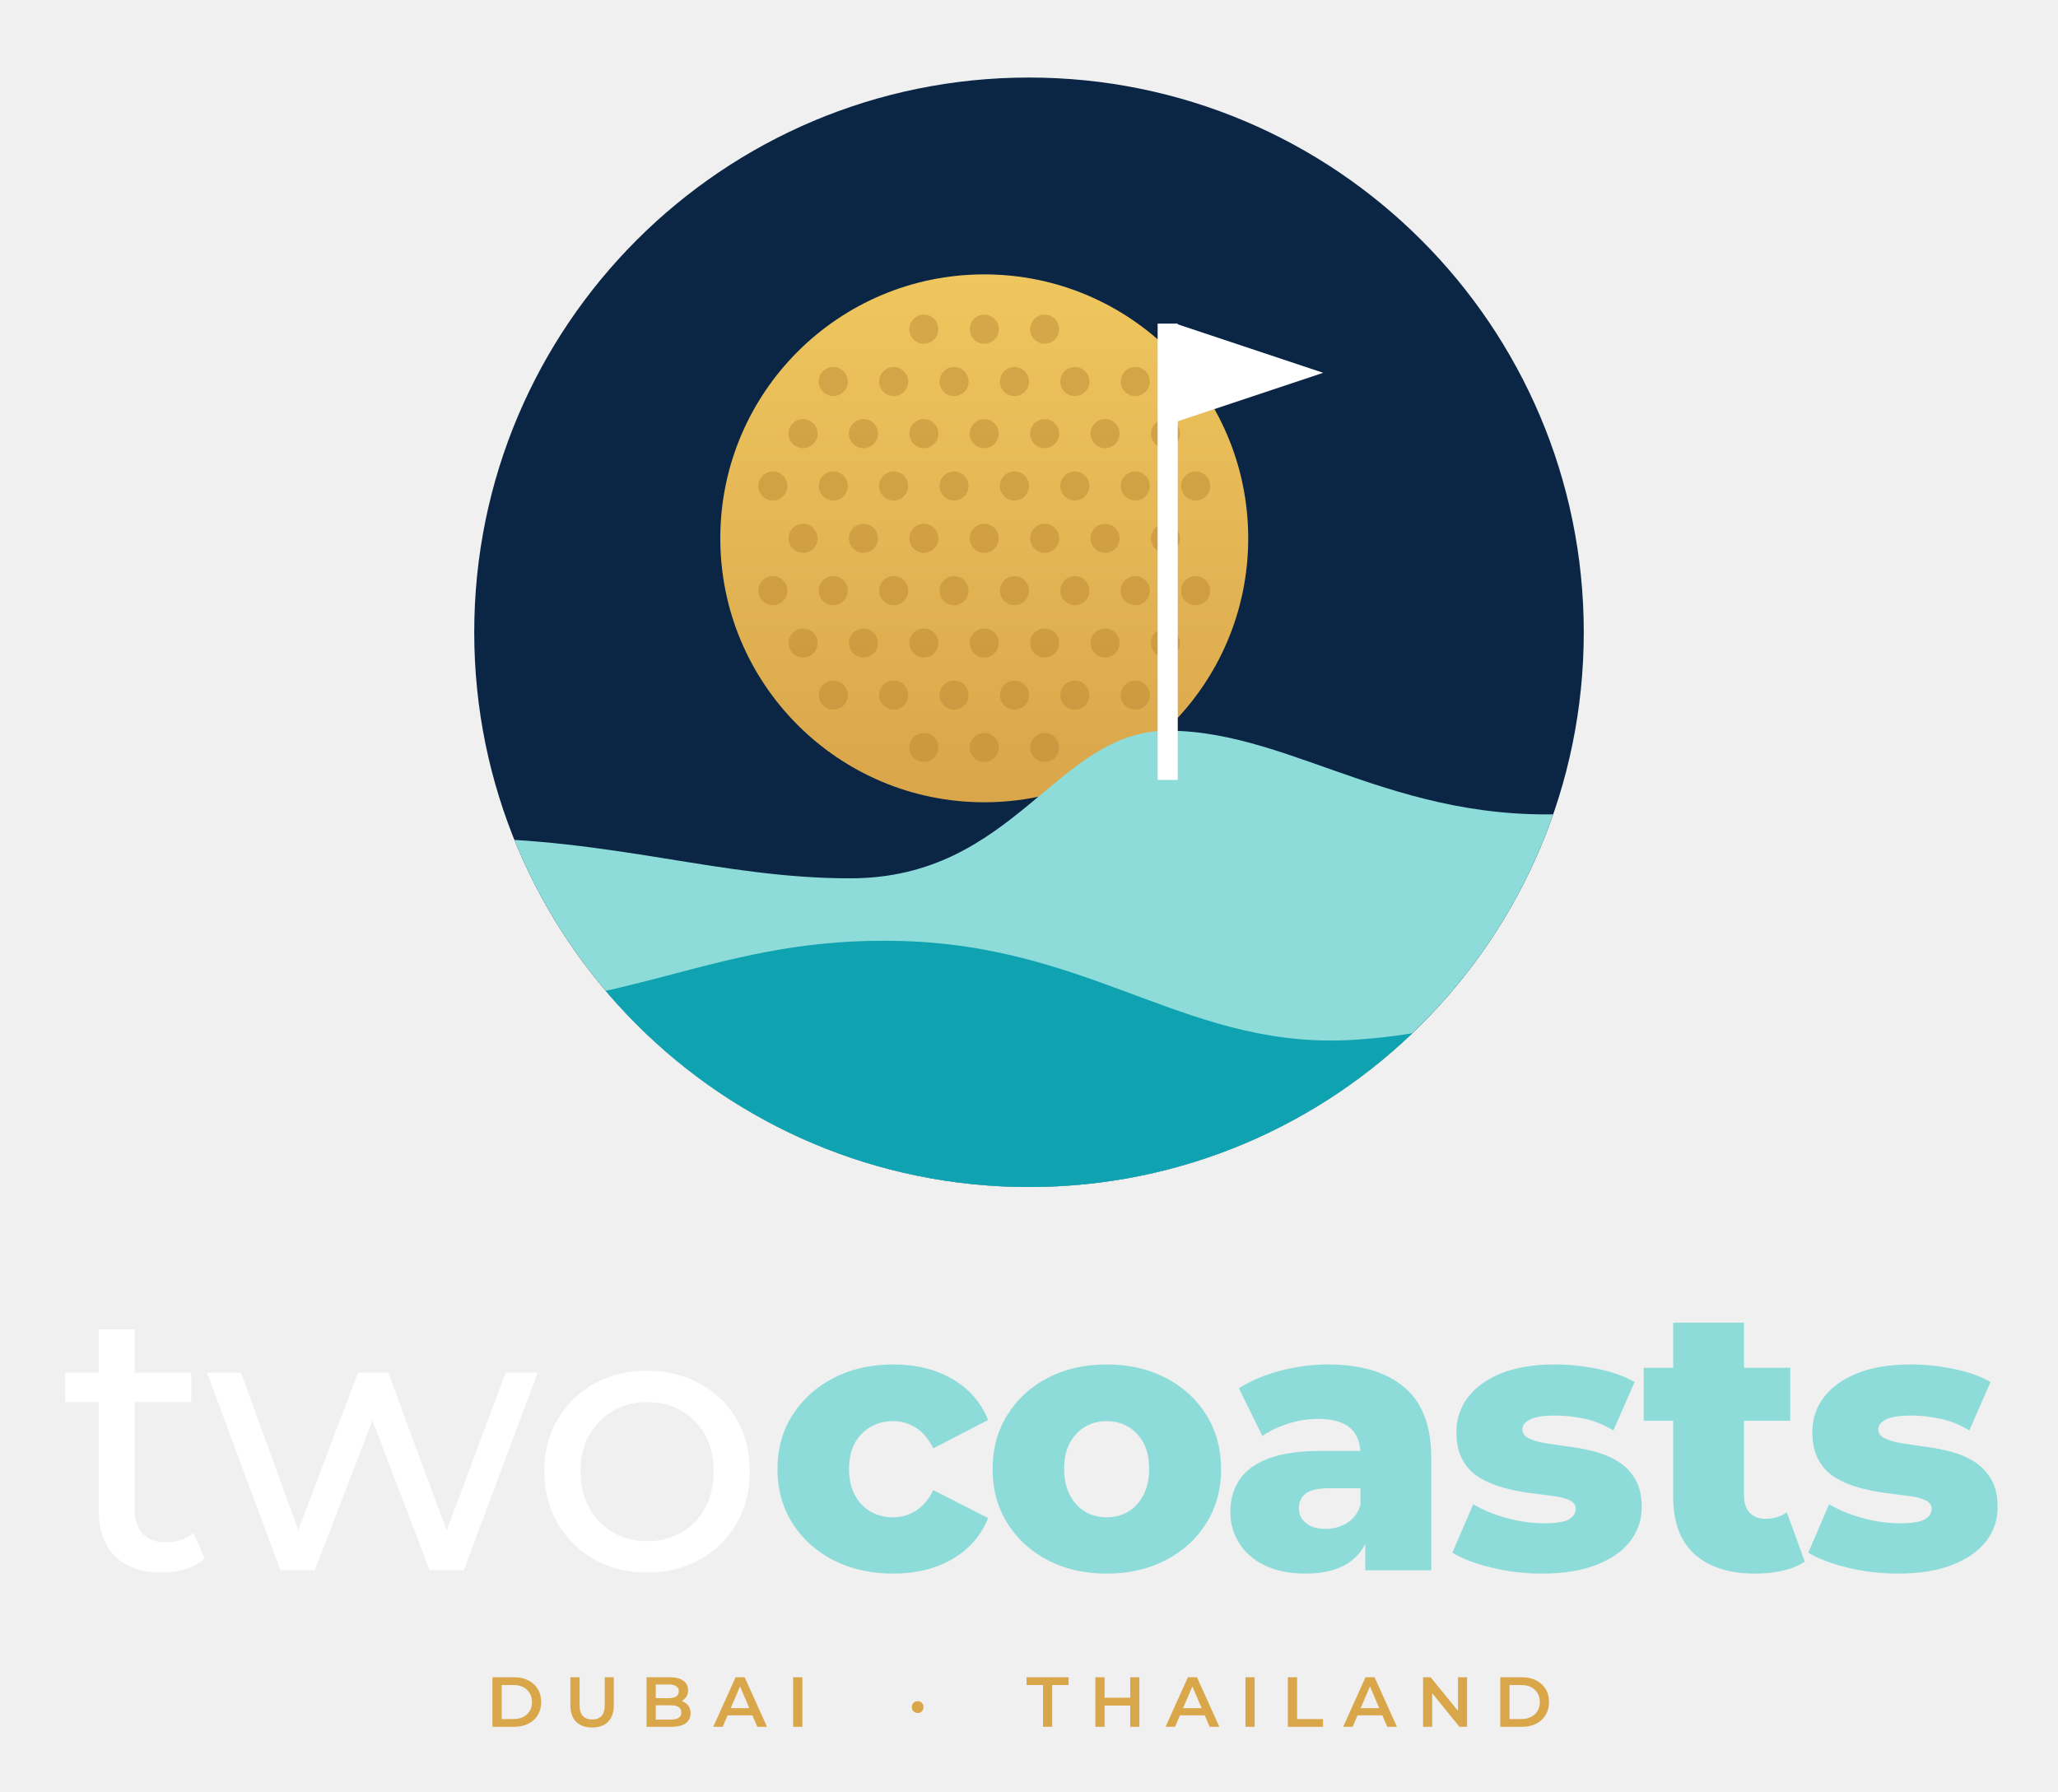
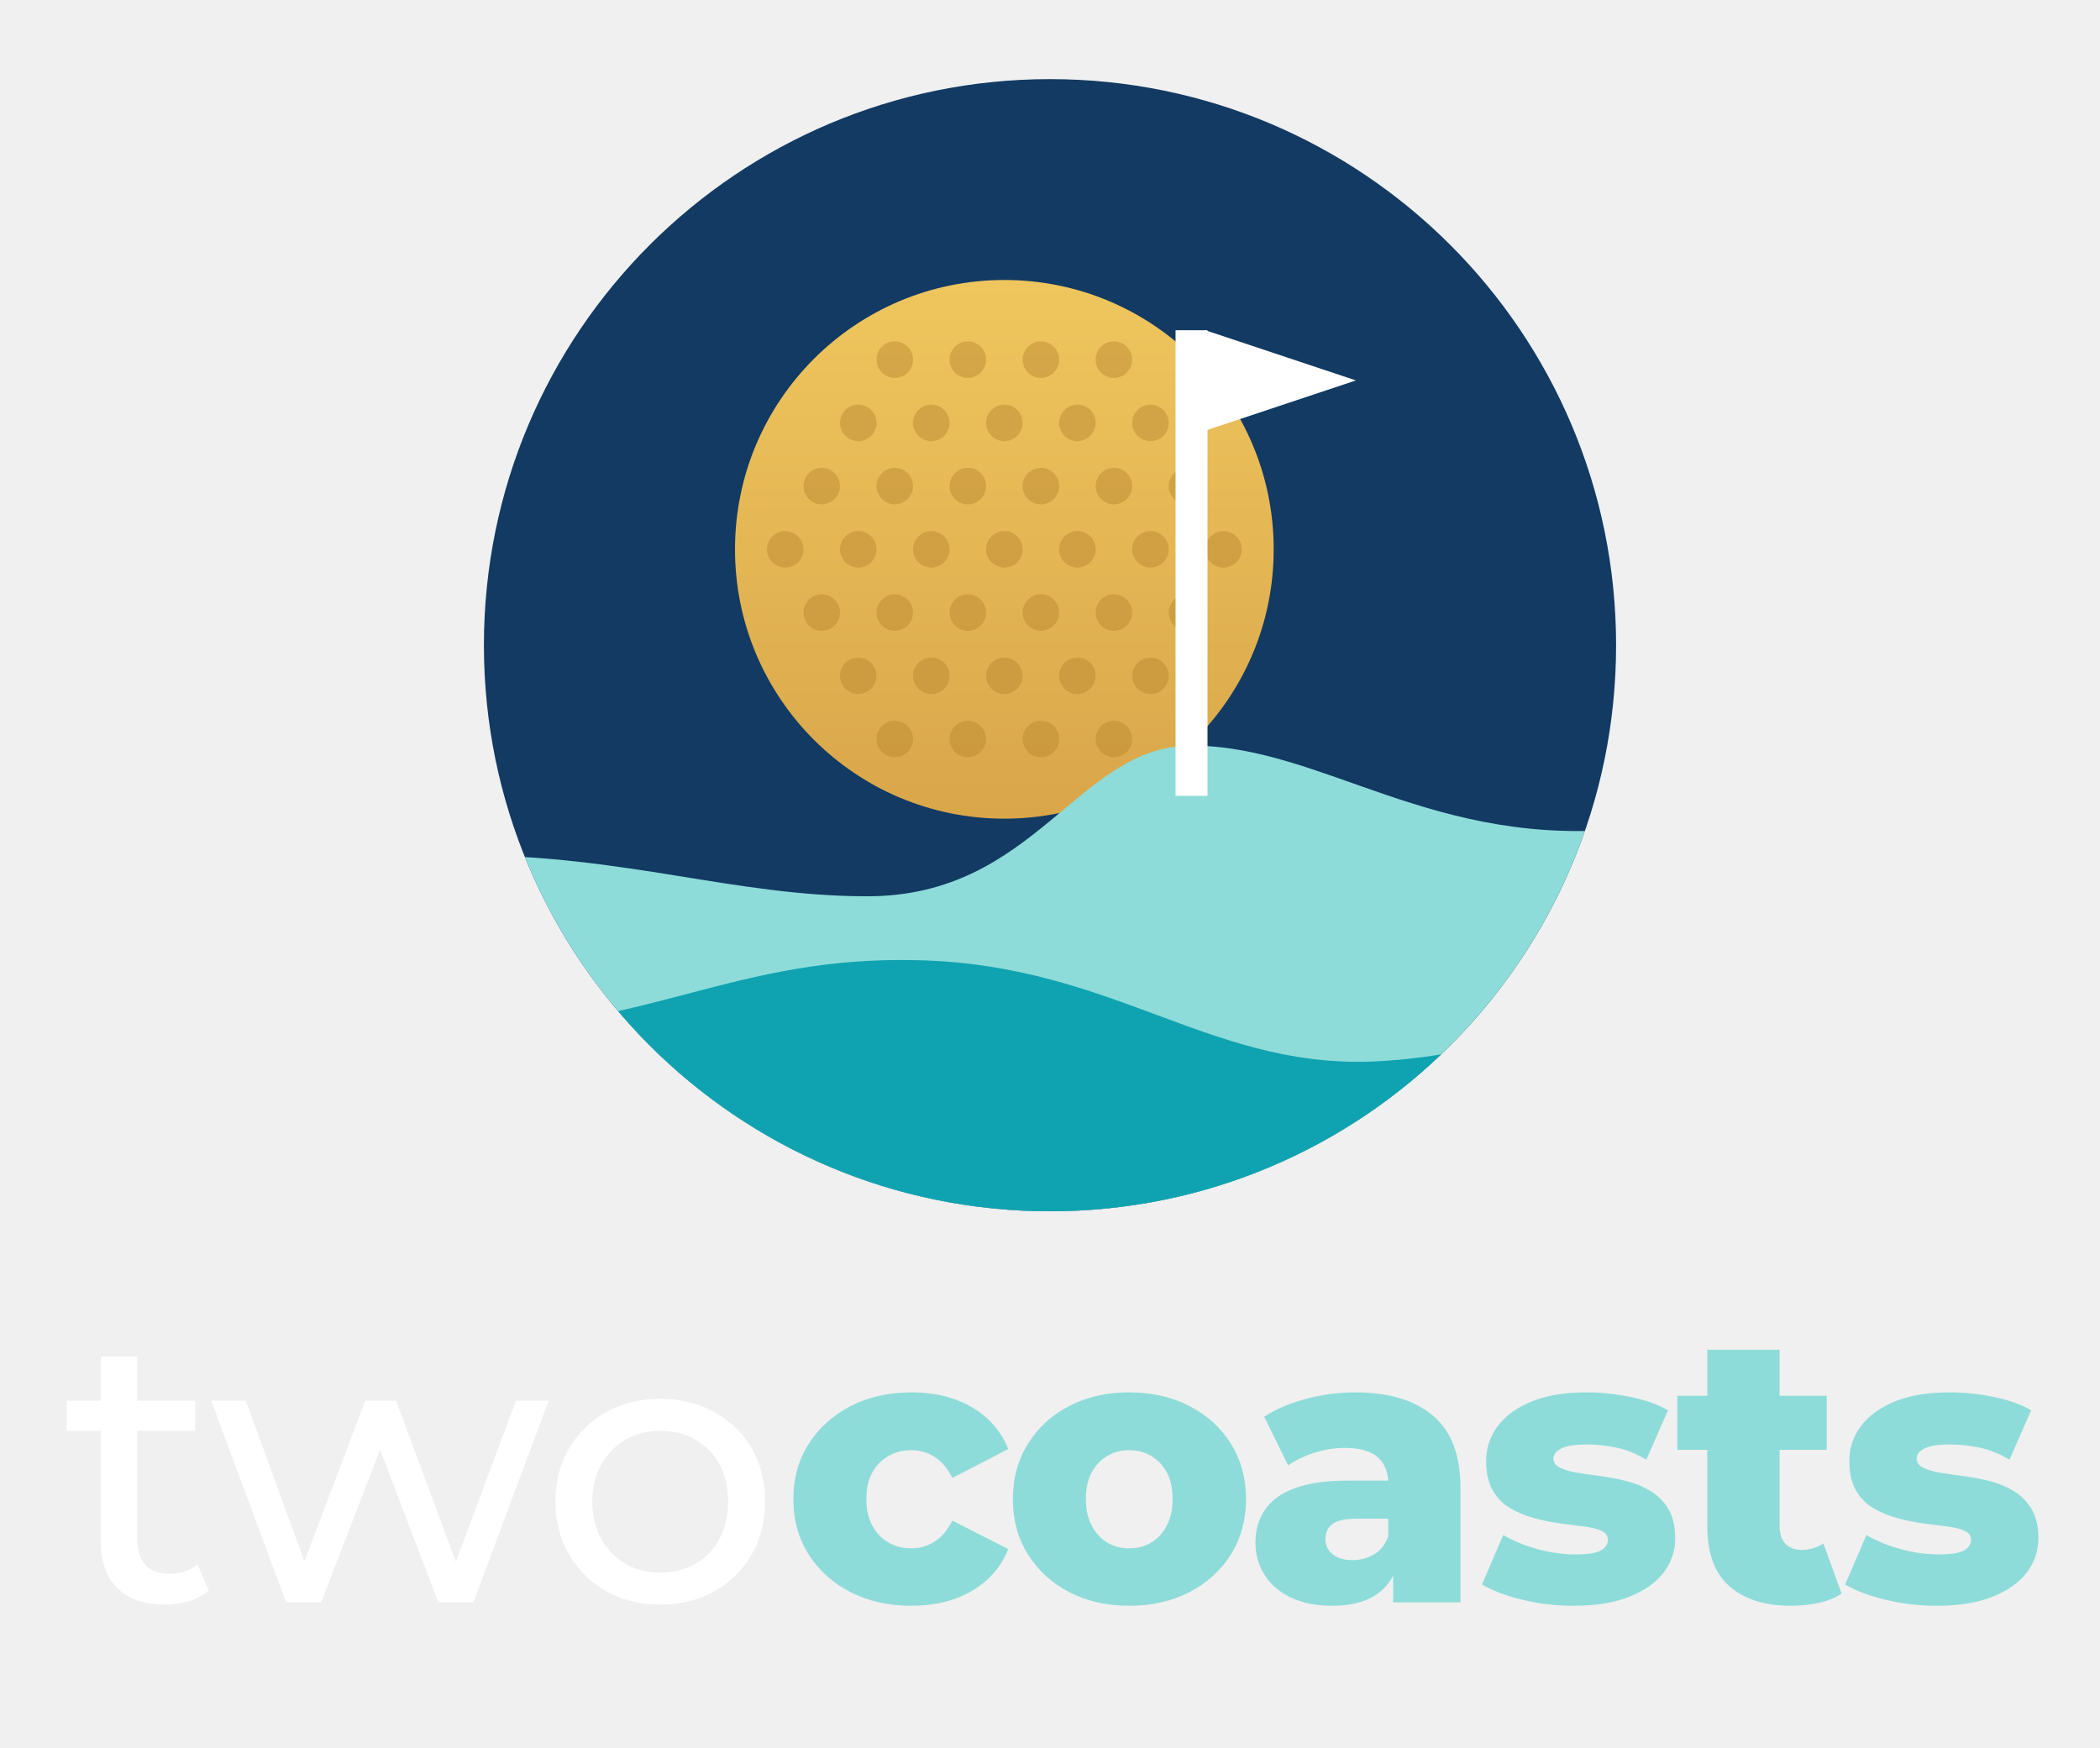
- <svg xmlns="http://www.w3.org/2000/svg" viewBox="0 0 828 721" width="828" height="721" role="img" aria-labelledby="t">
+ <svg xmlns="http://www.w3.org/2000/svg" viewBox="0 0 828 689" width="828" height="689" role="img" aria-labelledby="t">
  <g transform="translate(183.6 24) scale(0.9)">
    <defs>
      <linearGradient id="logo-primary-reverse-sm-sun" x1="0" y1="0" x2="0" y2="1">
        <stop offset="0" stop-color="#EFC65E" />
        <stop offset="1" stop-color="#D9A64A" />
      </linearGradient>
      <clipPath id="logo-primary-reverse-sm-badge">
        <circle cx="256" cy="256" r="248" />
      </clipPath>
    </defs>
    <g clip-path="url(#logo-primary-reverse-sm-badge)">
-       <circle cx="256" cy="256" r="248" fill="#0B2545" />
+       <circle cx="256" cy="256" r="248" fill="#123A63" />
      <circle cx="236" cy="214" r="118" fill="url(#logo-primary-reverse-sm-sun)" />
      <g fill="#B8862E" opacity="0.45">
-         <circle cx="209.0" cy="120.5" r="6.5" />
-         <circle cx="236.0" cy="120.5" r="6.5" />
-         <circle cx="263.0" cy="120.5" r="6.5" />
-         <circle cx="168.5" cy="143.9" r="6.5" />
-         <circle cx="195.5" cy="143.9" r="6.5" />
-         <circle cx="222.5" cy="143.9" r="6.5" />
-         <circle cx="249.5" cy="143.9" r="6.5" />
-         <circle cx="276.5" cy="143.9" r="6.5" />
-         <circle cx="303.5" cy="143.9" r="6.5" />
-         <circle cx="155.0" cy="167.2" r="6.5" />
-         <circle cx="182.0" cy="167.2" r="6.5" />
-         <circle cx="209.0" cy="167.2" r="6.5" />
-         <circle cx="236.0" cy="167.2" r="6.5" />
-         <circle cx="263.0" cy="167.2" r="6.5" />
-         <circle cx="290.0" cy="167.2" r="6.5" />
-         <circle cx="317.0" cy="167.2" r="6.5" />
-         <circle cx="141.5" cy="190.6" r="6.5" />
-         <circle cx="168.5" cy="190.6" r="6.5" />
-         <circle cx="195.5" cy="190.6" r="6.5" />
-         <circle cx="222.5" cy="190.6" r="6.5" />
-         <circle cx="249.5" cy="190.6" r="6.5" />
-         <circle cx="276.5" cy="190.6" r="6.5" />
-         <circle cx="303.5" cy="190.6" r="6.5" />
-         <circle cx="330.5" cy="190.6" r="6.5" />
-         <circle cx="155.0" cy="214.0" r="6.5" />
-         <circle cx="182.0" cy="214.0" r="6.5" />
-         <circle cx="209.0" cy="214.0" r="6.5" />
-         <circle cx="236.0" cy="214.0" r="6.5" />
-         <circle cx="263.0" cy="214.0" r="6.5" />
-         <circle cx="290.0" cy="214.0" r="6.5" />
-         <circle cx="317.0" cy="214.0" r="6.5" />
-         <circle cx="141.5" cy="237.4" r="6.5" />
-         <circle cx="168.5" cy="237.4" r="6.5" />
-         <circle cx="195.5" cy="237.4" r="6.5" />
-         <circle cx="222.5" cy="237.4" r="6.5" />
-         <circle cx="249.5" cy="237.4" r="6.5" />
-         <circle cx="276.5" cy="237.4" r="6.5" />
-         <circle cx="303.5" cy="237.4" r="6.5" />
-         <circle cx="330.5" cy="237.4" r="6.5" />
-         <circle cx="155.0" cy="260.8" r="6.5" />
-         <circle cx="182.0" cy="260.8" r="6.5" />
-         <circle cx="209.0" cy="260.8" r="6.5" />
-         <circle cx="236.0" cy="260.8" r="6.5" />
-         <circle cx="263.0" cy="260.8" r="6.5" />
-         <circle cx="290.0" cy="260.8" r="6.5" />
-         <circle cx="317.0" cy="260.8" r="6.5" />
-         <circle cx="168.5" cy="284.1" r="6.5" />
-         <circle cx="195.5" cy="284.1" r="6.5" />
-         <circle cx="222.5" cy="284.1" r="6.5" />
-         <circle cx="249.5" cy="284.1" r="6.5" />
-         <circle cx="276.5" cy="284.1" r="6.5" />
-         <circle cx="303.5" cy="284.1" r="6.5" />
-         <circle cx="209.0" cy="307.5" r="6.5" />
-         <circle cx="236.0" cy="307.5" r="6.5" />
-         <circle cx="263.0" cy="307.5" r="6.5" />
+         <circle cx="188.0" cy="130.9" r="8" />
+         <circle cx="220.0" cy="130.9" r="8" />
+         <circle cx="252.0" cy="130.9" r="8" />
+         <circle cx="284.0" cy="130.9" r="8" />
+         <circle cx="172.0" cy="158.6" r="8" />
+         <circle cx="204.0" cy="158.6" r="8" />
+         <circle cx="236.0" cy="158.6" r="8" />
+         <circle cx="268.0" cy="158.6" r="8" />
+         <circle cx="300.0" cy="158.6" r="8" />
+         <circle cx="156.0" cy="186.3" r="8" />
+         <circle cx="188.0" cy="186.3" r="8" />
+         <circle cx="220.0" cy="186.3" r="8" />
+         <circle cx="252.0" cy="186.3" r="8" />
+         <circle cx="284.0" cy="186.3" r="8" />
+         <circle cx="316.0" cy="186.3" r="8" />
+         <circle cx="140.0" cy="214.0" r="8" />
+         <circle cx="172.0" cy="214.0" r="8" />
+         <circle cx="204.0" cy="214.0" r="8" />
+         <circle cx="236.0" cy="214.0" r="8" />
+         <circle cx="268.0" cy="214.0" r="8" />
+         <circle cx="300.0" cy="214.0" r="8" />
+         <circle cx="332.0" cy="214.0" r="8" />
+         <circle cx="156.0" cy="241.7" r="8" />
+         <circle cx="188.0" cy="241.7" r="8" />
+         <circle cx="220.0" cy="241.7" r="8" />
+         <circle cx="252.0" cy="241.7" r="8" />
+         <circle cx="284.0" cy="241.7" r="8" />
+         <circle cx="316.0" cy="241.7" r="8" />
+         <circle cx="172.0" cy="269.4" r="8" />
+         <circle cx="204.0" cy="269.4" r="8" />
+         <circle cx="236.0" cy="269.4" r="8" />
+         <circle cx="268.0" cy="269.4" r="8" />
+         <circle cx="300.0" cy="269.4" r="8" />
+         <circle cx="188.0" cy="297.1" r="8" />
+         <circle cx="220.0" cy="297.1" r="8" />
+         <circle cx="252.0" cy="297.1" r="8" />
+         <circle cx="284.0" cy="297.1" r="8" />
      </g>
      <path d="M0 348 C70 348 118 366 176 366 C250 366 268 300 318 300 C376 300 424 346 512 336 V512 H0 Z" fill="#8EDCD9" />
      <path d="M0 424 C80 424 118 392 198 394 C286 396 328 444 404 438 C462 434 490 412 512 408 V512 H0 Z" fill="#0FA3B1" />
-       <path d="M313.5 118 H322.5 V322 H313.5 Z" fill="#FFFFFF" />
-       <path d="M321.5 118 L387.5 140 L321.5 162 Z" fill="#FFFFFF" />
+       <path d="M311 118 H325 V322 H311 Z" fill="#FFFFFF" />
+       <path d="M324 118 L390 140 L324 162 Z" fill="#FFFFFF" />
    </g>
  </g>
  <g transform="translate(24.0 514.8)">
    <path id="logo-primary-reverse-s-two" d="M40.95 117.90Q28.95 117.90 22.35 111.45Q15.75 105.00 15.75 93.00L15.75 20.10L30.15 20.10L30.15 92.40Q30.15 98.85 33.38 102.30Q36.60 105.75 42.60 105.75Q49.35 105.75 53.85 102.00L58.35 112.35Q55.05 115.20 50.48 116.55Q45.90 117.90 40.95 117.90ZM2.25 49.35L2.25 37.50L52.95 37.50L52.95 49.35ZM88.83 117.00L59.28 37.50L72.93 37.50L99.18 109.50L92.73 109.50L120.03 37.50L132.18 37.50L158.88 109.50L152.58 109.50L179.43 37.50L192.33 37.50L162.63 117.00L148.83 117.00L123.78 51.30L127.98 51.30L102.63 117.00ZM236.40 117.90Q224.40 117.90 215.10 112.65Q205.80 107.40 200.40 98.17Q195.00 88.95 195.00 77.25Q195.00 65.40 200.40 56.25Q205.80 47.10 215.10 41.92Q224.40 36.75 236.40 36.75Q248.25 36.75 257.62 41.92Q267.00 47.10 272.32 56.18Q277.65 65.25 277.65 77.25Q277.65 89.10 272.32 98.25Q267.00 107.40 257.62 112.65Q248.25 117.90 236.40 117.90ZM236.40 105.30Q244.05 105.30 250.12 101.85Q256.20 98.40 259.65 92.03Q263.10 85.65 263.10 77.25Q263.10 68.70 259.65 62.48Q256.20 56.25 250.12 52.80Q244.05 49.35 236.40 49.35Q228.75 49.35 222.75 52.80Q216.75 56.25 213.15 62.48Q209.55 68.70 209.55 77.25Q209.55 85.65 213.15 92.03Q216.75 98.40 222.75 101.85Q228.75 105.30 236.40 105.30Z" fill="#FFFFFF" />
    <path id="logo-primary-reverse-s-coasts" d="M335.45 118.35Q321.80 118.35 311.30 112.95Q300.80 107.55 294.80 98.03Q288.80 88.50 288.80 76.35Q288.80 64.05 294.80 54.60Q300.80 45.15 311.30 39.67Q321.80 34.20 335.45 34.20Q349.25 34.20 359.30 40.13Q369.35 46.05 373.55 56.55L351.50 67.95Q348.65 62.25 344.45 59.63Q340.25 57.00 335.30 57.00Q330.35 57.00 326.37 59.25Q322.40 61.50 320.00 65.70Q317.60 69.90 317.60 76.35Q317.60 82.50 320.00 86.85Q322.40 91.20 326.37 93.45Q330.35 95.70 335.30 95.70Q340.25 95.70 344.45 93.08Q348.65 90.45 351.50 84.75L373.55 96.00Q369.35 106.50 359.30 112.42Q349.25 118.35 335.45 118.35ZM421.24 118.35Q407.89 118.35 397.54 112.95Q387.19 107.55 381.27 98.03Q375.34 88.50 375.34 76.35Q375.34 64.05 381.27 54.53Q387.19 45.00 397.54 39.60Q407.89 34.20 421.24 34.20Q434.59 34.20 445.02 39.60Q455.44 45.00 461.37 54.53Q467.29 64.05 467.29 76.35Q467.29 88.50 461.37 98.03Q455.44 107.55 445.02 112.95Q434.59 118.35 421.24 118.35ZM421.24 95.70Q426.04 95.70 429.87 93.45Q433.69 91.20 436.02 86.78Q438.34 82.35 438.34 76.35Q438.34 69.90 436.02 65.70Q433.69 61.50 429.87 59.25Q426.04 57.00 421.24 57.00Q416.44 57.00 412.62 59.25Q408.79 61.50 406.47 65.70Q404.14 69.90 404.14 76.35Q404.14 82.35 406.47 86.78Q408.79 91.20 412.62 93.45Q416.44 95.70 421.24 95.70ZM525.30 117.00L525.30 101.85L523.35 98.10L523.35 70.20Q523.35 63.45 519.22 59.77Q515.10 56.10 506.10 56.10Q500.25 56.10 494.17 58.05Q488.10 60.00 483.90 63.00L474.45 43.80Q481.35 39.30 491.02 36.75Q500.70 34.20 510.30 34.20Q530.10 34.20 540.97 43.35Q551.85 52.50 551.85 71.85L551.85 117.00ZM501.30 118.35Q491.70 118.35 484.87 115.05Q478.05 111.75 474.52 106.05Q471.00 100.35 471.00 93.45Q471.00 85.95 474.82 80.40Q478.65 74.85 486.67 71.93Q494.70 69.00 507.15 69.00L526.35 69.00L526.35 84.00L511.05 84.00Q504.15 84.00 501.37 86.10Q498.60 88.20 498.60 92.10Q498.60 95.70 501.45 98.03Q504.30 100.35 509.25 100.35Q514.05 100.35 517.87 98.03Q521.70 95.70 523.35 90.90L527.25 101.40Q525.00 109.80 518.47 114.08Q511.95 118.35 501.30 118.35ZM596.32 118.35Q585.97 118.35 576.15 115.95Q566.32 113.55 560.32 109.95L568.72 90.45Q574.57 93.90 582.22 96.00Q589.87 98.10 597.22 98.10Q604.42 98.10 607.20 96.53Q609.97 94.95 609.97 92.25Q609.97 90.00 607.42 88.80Q604.87 87.60 600.52 87.08Q596.17 86.55 591.15 85.88Q586.12 85.20 580.87 83.78Q575.62 82.35 571.35 79.80Q567.07 77.25 564.52 72.75Q561.97 68.25 561.97 61.35Q561.97 53.55 566.55 47.48Q571.12 41.40 579.90 37.80Q588.67 34.20 601.57 34.20Q610.12 34.20 618.90 36.00Q627.67 37.80 633.67 41.25L625.12 60.75Q619.12 57.15 613.12 55.95Q607.12 54.75 601.87 54.75Q594.67 54.75 591.60 56.33Q588.52 57.90 588.52 60.30Q588.52 62.70 591.22 63.98Q593.92 65.25 598.12 65.93Q602.32 66.60 607.50 67.28Q612.67 67.95 617.77 69.30Q622.87 70.65 627.07 73.28Q631.27 75.90 633.90 80.33Q636.52 84.75 636.52 91.80Q636.52 99.15 632.02 105.15Q627.52 111.15 618.52 114.75Q609.52 118.35 596.32 118.35ZM682.17 118.35Q666.57 118.35 657.87 110.63Q649.17 102.90 649.17 87.30L649.17 17.40L677.67 17.40L677.67 86.85Q677.67 91.50 680.00 93.90Q682.32 96.30 686.22 96.30Q691.17 96.30 694.92 93.75L702.12 113.55Q698.22 116.10 693.05 117.22Q687.87 118.35 682.17 118.35ZM637.32 56.85L637.32 35.55L696.27 35.55L696.27 56.85ZM739.51 118.35Q729.16 118.35 719.34 115.95Q709.51 113.55 703.51 109.95L711.91 90.45Q717.76 93.90 725.41 96.00Q733.06 98.10 740.41 98.10Q747.61 98.10 750.39 96.53Q753.16 94.95 753.16 92.25Q753.16 90.00 750.61 88.80Q748.06 87.60 743.71 87.08Q739.36 86.55 734.34 85.88Q729.31 85.20 724.06 83.78Q718.81 82.35 714.54 79.80Q710.26 77.25 707.71 72.75Q705.16 68.25 705.16 61.35Q705.16 53.55 709.74 47.48Q714.31 41.40 723.09 37.80Q731.86 34.20 744.76 34.20Q753.31 34.20 762.09 36.00Q770.86 37.80 776.86 41.25L768.31 60.75Q762.31 57.15 756.31 55.95Q750.31 54.75 745.06 54.75Q737.86 54.75 734.79 56.33Q731.71 57.90 731.71 60.30Q731.71 62.70 734.41 63.98Q737.11 65.25 741.31 65.93Q745.51 66.60 750.69 67.28Q755.86 67.95 760.96 69.30Q766.06 70.65 770.26 73.28Q774.46 75.90 777.09 80.33Q779.71 84.75 779.71 91.80Q779.71 99.15 775.21 105.15Q770.71 111.15 761.71 114.75Q752.71 118.35 739.51 118.35Z" fill="#8EDCD9" />
-     <path id="logo-primary-reverse-s-tagline" d="M174.13 180.00L174.13 160.05L182.88 160.05Q186.08 160.05 188.54 161.29Q191.01 162.53 192.37 164.78Q193.74 167.03 193.74 170.03Q193.74 173.02 192.37 175.27Q191.01 177.52 188.54 178.76Q186.08 180.00 182.88 180.00ZM177.84 176.87L182.66 176.87Q184.91 176.87 186.55 176.01Q188.18 175.16 189.11 173.62Q190.04 172.08 190.04 170.03Q190.04 167.92 189.11 166.41Q188.18 164.90 186.55 164.04Q184.91 163.19 182.66 163.19L177.84 163.19ZM214.20 180.28Q210.13 180.28 207.81 177.98Q205.48 175.67 205.48 171.28L205.48 160.05L209.19 160.05L209.19 171.16Q209.19 174.24 210.51 175.64Q211.84 177.04 214.26 177.04Q216.68 177.04 218.00 175.64Q219.31 174.24 219.31 171.16L219.31 160.05L222.95 160.05L222.95 171.28Q222.95 175.67 220.63 177.98Q218.31 180.28 214.20 180.28ZM236.13 180.00L236.13 160.05L245.50 160.05Q249.07 160.05 250.95 161.46Q252.83 162.87 252.83 165.24Q252.83 166.83 252.09 167.96Q251.35 169.08 250.11 169.70Q248.87 170.31 247.41 170.31L247.93 169.28Q249.61 169.28 250.95 169.90Q252.29 170.51 253.06 171.68Q253.83 172.85 253.83 174.59Q253.83 177.15 251.87 178.57Q249.92 180.00 246.07 180.00ZM239.83 177.09L245.85 177.09Q247.90 177.09 249.01 176.41Q250.12 175.72 250.12 174.21Q250.12 172.73 249.01 172.03Q247.90 171.34 245.85 171.34L239.55 171.34L239.55 168.46L245.08 168.46Q246.99 168.46 248.04 167.77Q249.10 167.09 249.10 165.72Q249.10 164.32 248.04 163.64Q246.99 162.96 245.08 162.96L239.83 162.96ZM262.97 180.00L271.95 160.05L275.59 160.05L284.60 180.00L280.70 180.00L273.00 162.02L274.48 162.02L266.76 180.00ZM267.10 175.38L268.13 172.48L278.87 172.48L279.87 175.38ZM295.10 180.00L295.10 160.05L298.81 160.05L298.81 180.00ZM345.23 174.44Q344.24 174.44 343.55 173.79Q342.87 173.13 342.87 172.08Q342.87 170.99 343.55 170.34Q344.24 169.68 345.23 169.68Q346.23 169.68 346.89 170.34Q347.54 170.99 347.54 172.08Q347.54 173.13 346.89 173.79Q346.23 174.44 345.23 174.44ZM395.63 180.00L395.63 163.19L389.01 163.19L389.01 160.05L405.94 160.05L405.94 163.19L399.33 163.19L399.33 180.00ZM430.73 180.00L430.73 160.05L434.41 160.05L434.41 180.00ZM416.71 180.00L416.71 160.05L420.41 160.05L420.41 180.00ZM420.13 171.45L420.13 168.29L431.02 168.29L431.02 171.45ZM444.95 180.00L453.93 160.05L457.58 160.05L466.59 180.00L462.68 180.00L454.99 162.02L456.47 162.02L448.75 180.00ZM449.09 175.38L450.11 172.48L460.86 172.48L461.86 175.38ZM477.09 180.00L477.09 160.05L480.79 160.05L480.79 180.00ZM494.15 180.00L494.15 160.05L497.86 160.05L497.86 176.87L508.29 176.87L508.29 180.00ZM516.41 180.00L525.39 160.05L529.04 160.05L538.04 180.00L534.14 180.00L526.44 162.02L527.92 162.02L520.20 180.00ZM520.54 175.38L521.57 172.48L532.31 172.48L533.31 175.38ZM548.54 180.00L548.54 160.05L551.59 160.05L564.11 175.44L562.60 175.44L562.60 160.05L566.24 160.05L566.24 180.00L563.19 180.00L550.71 164.61L552.22 164.61L552.22 180.00ZM579.61 180.00L579.61 160.05L588.36 160.05Q591.55 160.05 594.02 161.29Q596.48 162.53 597.85 164.78Q599.22 167.03 599.22 170.03Q599.22 173.02 597.85 175.27Q596.48 177.52 594.02 178.76Q591.55 180.00 588.36 180.00ZM583.32 176.87L588.13 176.87Q590.39 176.87 592.02 176.01Q593.66 175.16 594.59 173.62Q595.52 172.08 595.52 170.03Q595.52 167.92 594.59 166.41Q593.66 164.90 592.02 164.04Q590.39 163.19 588.13 163.19L583.32 163.19Z" fill="#D9A64A" />
  </g>
</svg>
